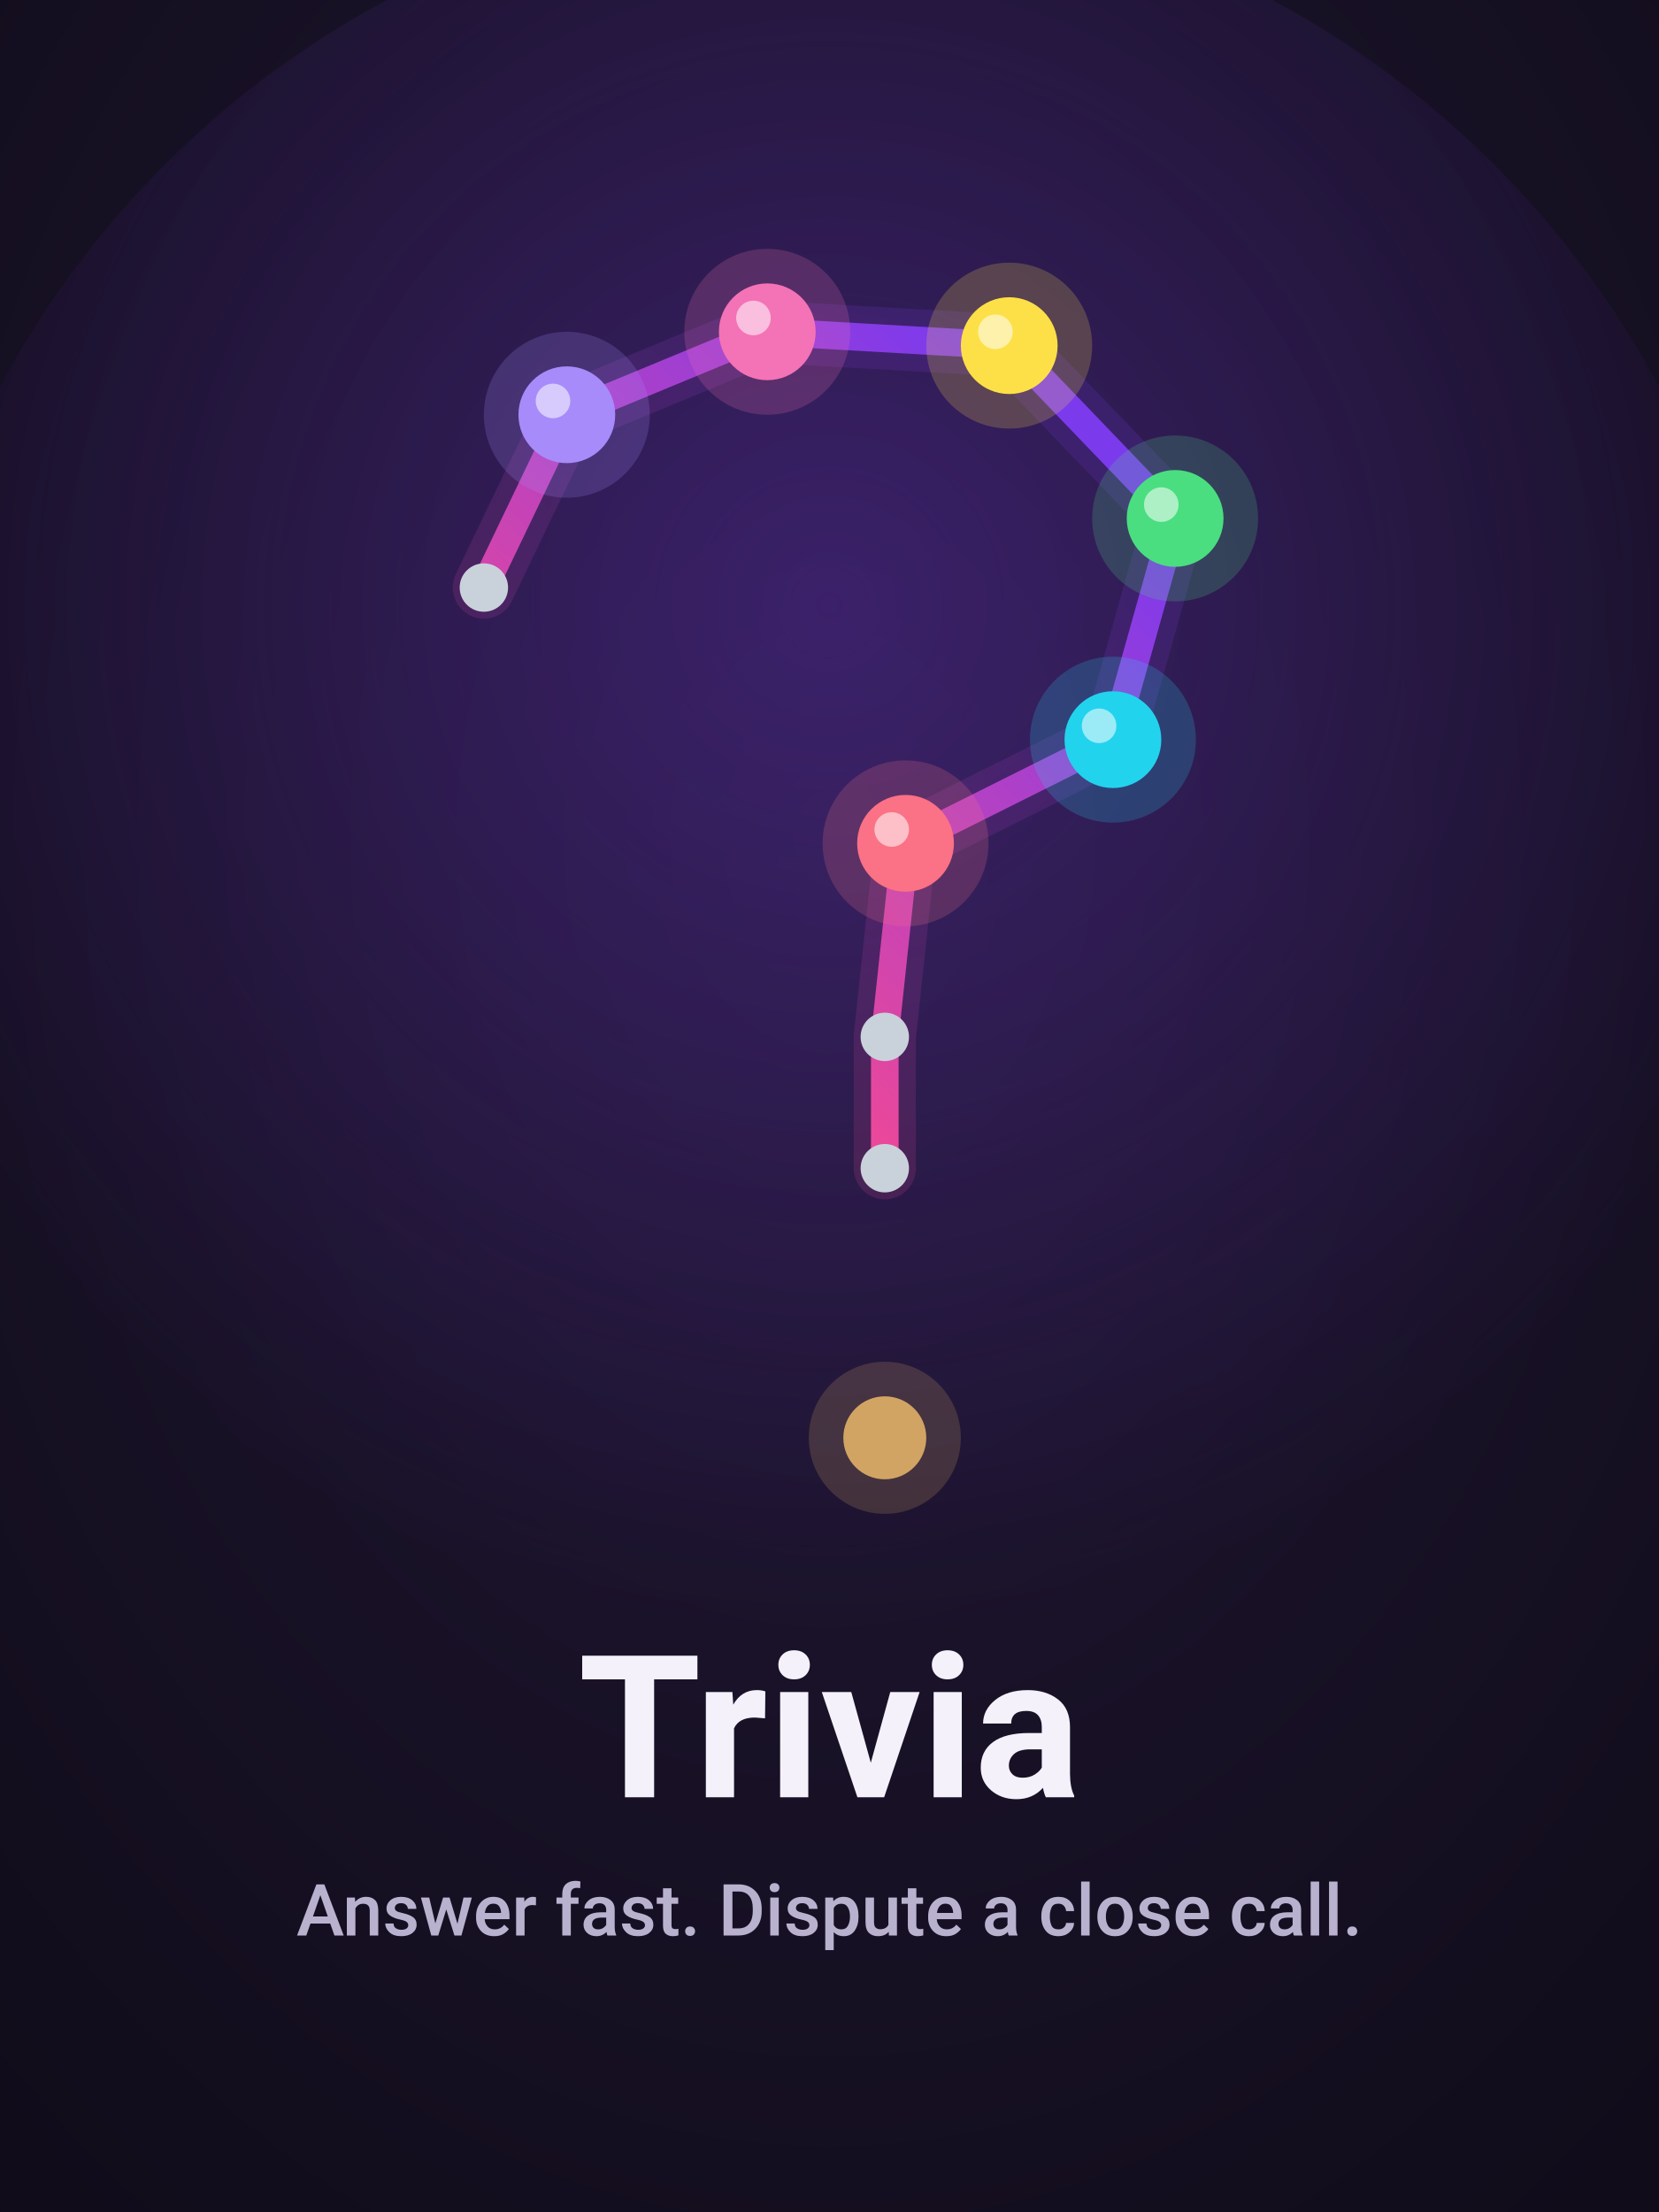
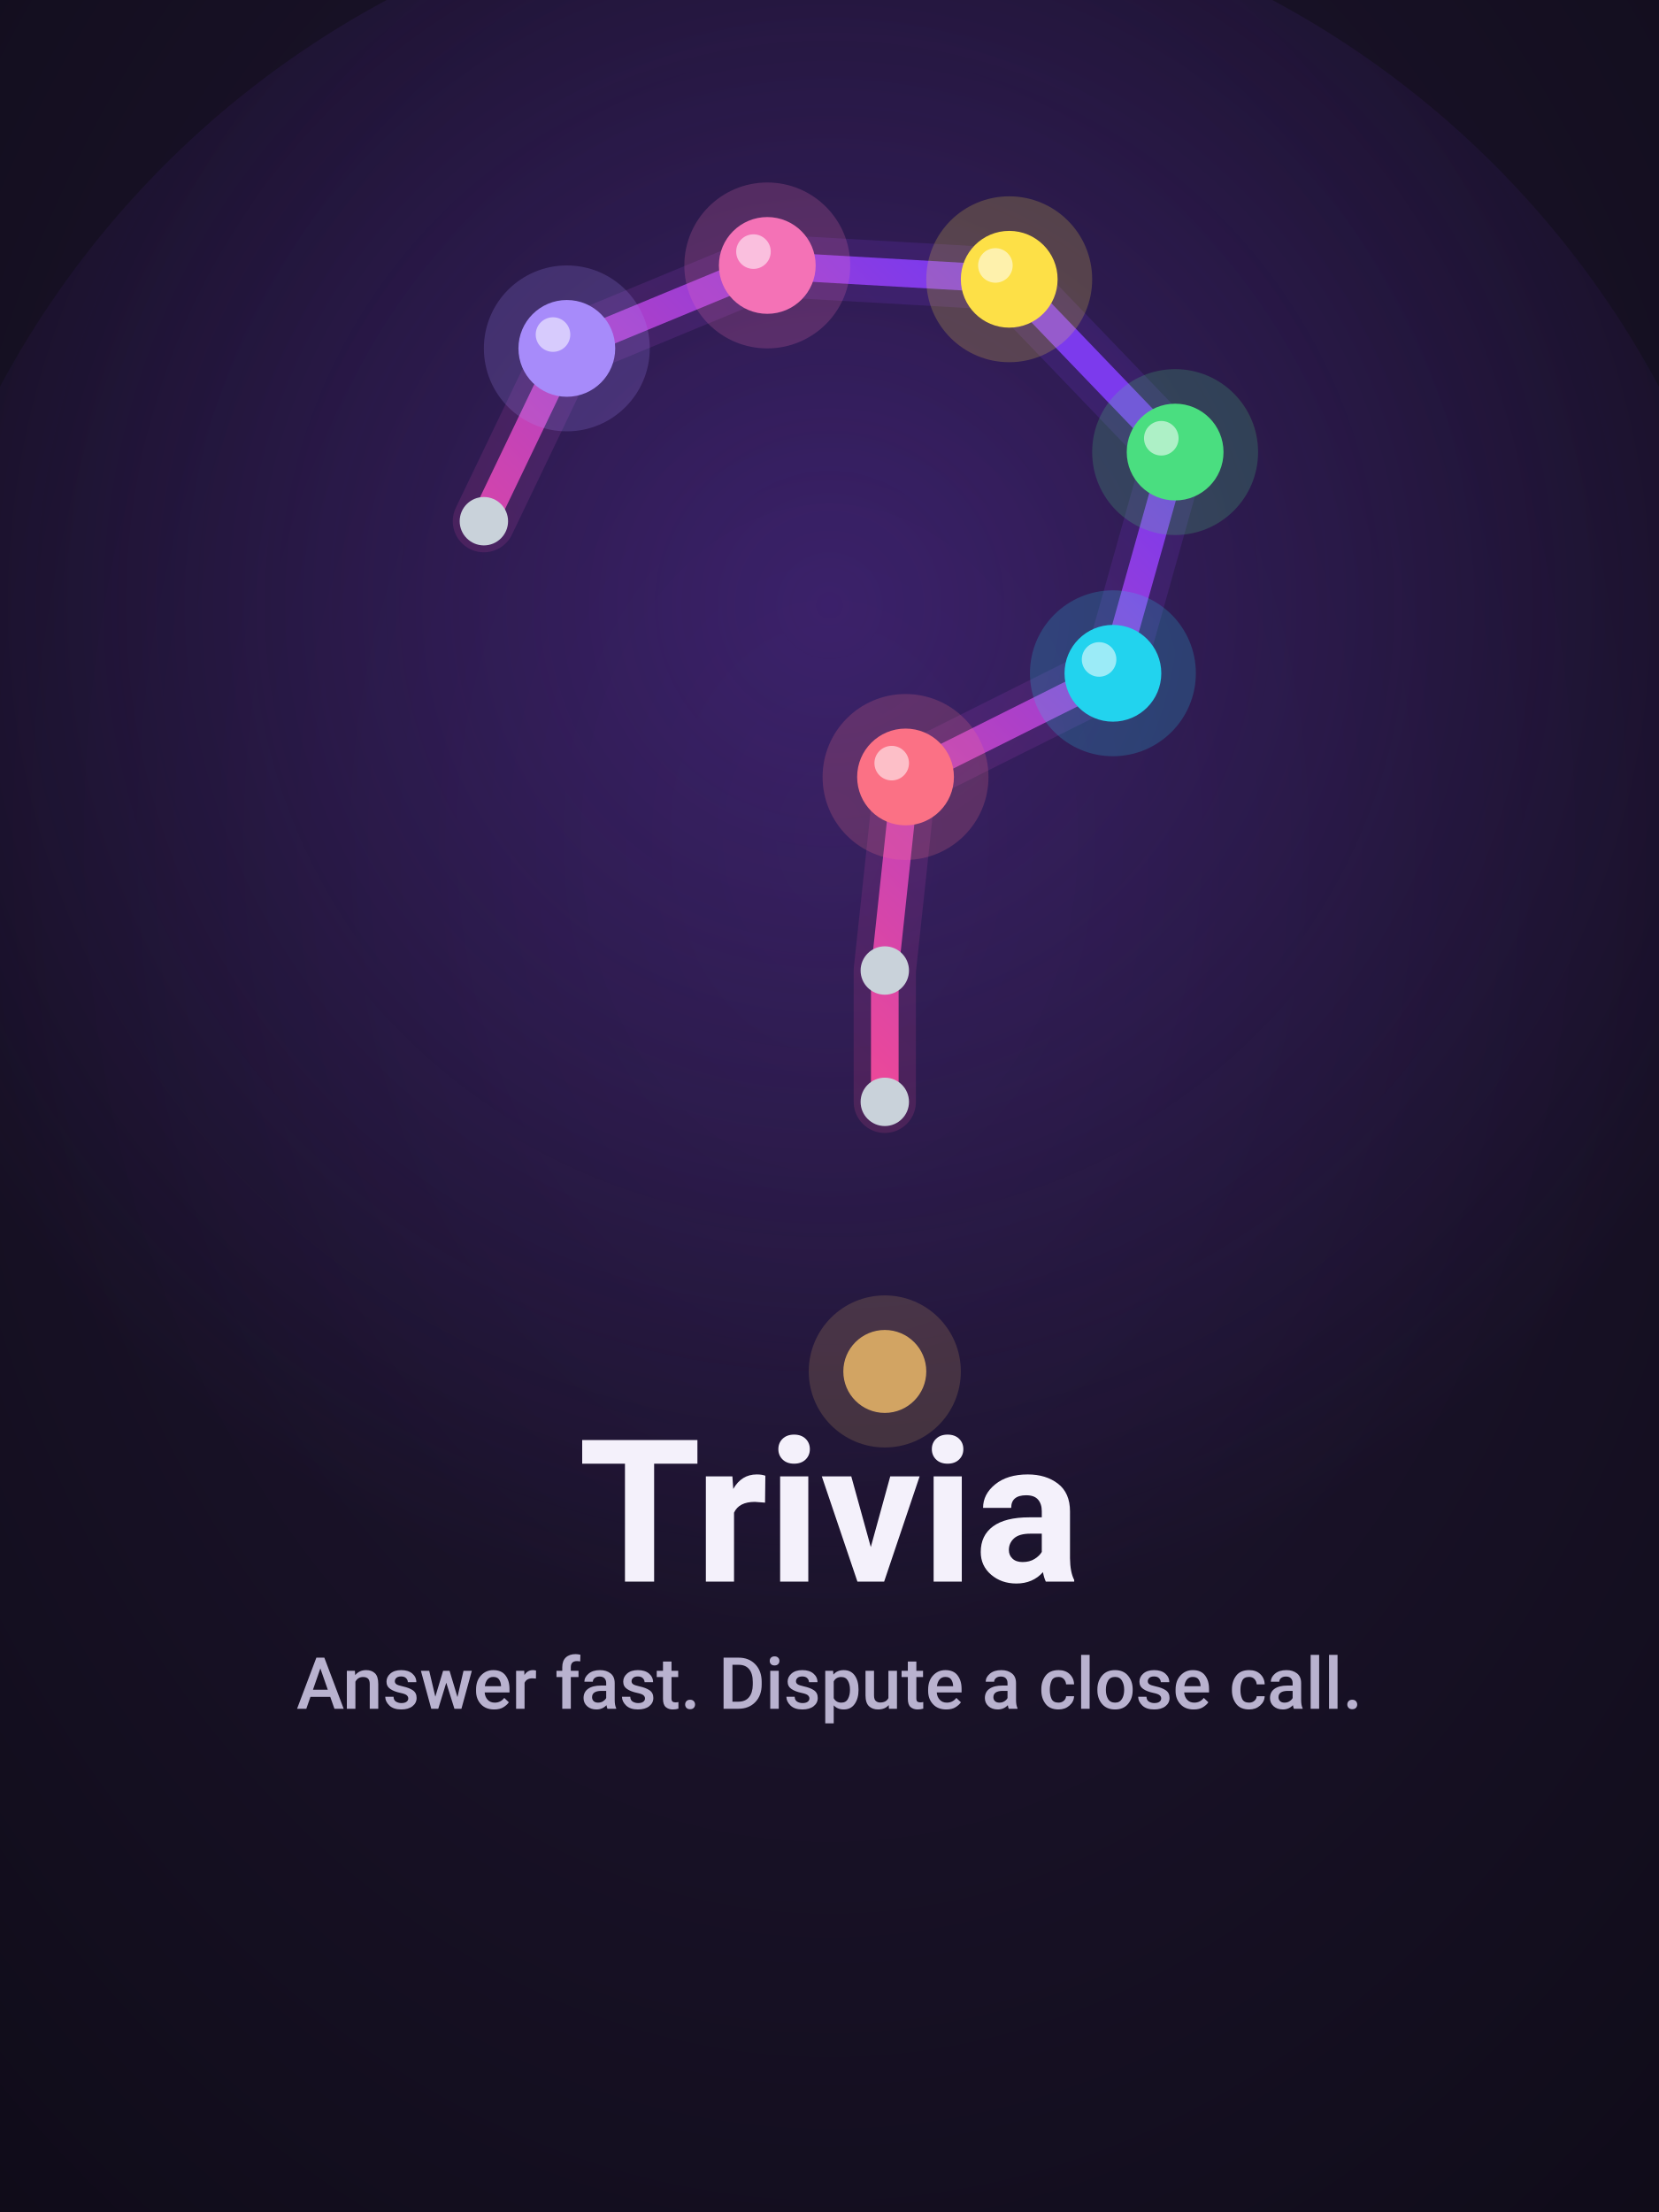
<svg xmlns="http://www.w3.org/2000/svg" viewBox="0 0 600 800" width="600" height="800" role="img" aria-label="Branch out Trivia">
  <defs>
    <linearGradient id="htvp-spark" gradientUnits="userSpaceOnUse" x1="300" y1="360" x2="560" y2="90">
      <stop offset="0" stop-color="#FBBF24" />
      <stop offset="0.5" stop-color="#EC4899" />
      <stop offset="1" stop-color="#7C3AED" />
    </linearGradient>
    <radialGradient id="htvp-bg" cx="0.5" cy="0.38" r="0.9">
      <stop offset="0" stop-color="#221836" />
      <stop offset="1" stop-color="#0d0a15" />
    </radialGradient>
    <radialGradient id="htvp-glow" cx="0.5" cy="0.38" r="0.55">
      <stop offset="0" stop-color="#7C3AED" stop-opacity="0.30" />
      <stop offset="1" stop-color="#7C3AED" stop-opacity="0" />
    </radialGradient>
  </defs>
  <rect width="600" height="800" fill="url(#htvp-bg)" />
  <circle cx="300" cy="300" r="340" fill="url(#htvp-glow)" />
-   <g transform="translate(300 320) scale(1.25) translate(-518 -244)">
+   <g transform="translate(300 296) scale(1.25) translate(-518 -244)">
    <g stroke-linecap="round" stroke-linejoin="round" fill="none" stroke="url(#htvp-spark)">
      <g stroke-width="18" opacity="0.16">
        <path d="M418 158 L442 108 L500 84 L570 88 L618 138 L600 202 L540 232 L534 288 L534 326" />
      </g>
      <g stroke-width="8">
        <path d="M418 158 L442 108 L500 84 L570 88 L618 138 L600 202 L540 232 L534 288 L534 326" />
      </g>
    </g>
    <g opacity="0.20">
      <circle cx="442" cy="108" r="24" fill="#A78BFA" />
      <circle cx="500" cy="84" r="24" fill="#F472B6" />
      <circle cx="570" cy="88" r="24" fill="#FDE047" />
      <circle cx="618" cy="138" r="24" fill="#4ADE80" />
      <circle cx="600" cy="202" r="24" fill="#22D3EE" />
      <circle cx="540" cy="232" r="24" fill="#FB7185" />
      <circle cx="534" cy="404" r="22" fill="#d2a463" />
    </g>
    <g fill="#c9d2da">
      <circle cx="418" cy="158" r="7" />
      <circle cx="534" cy="288" r="7" />
      <circle cx="534" cy="326" r="7" />
    </g>
    <circle cx="442" cy="108" r="14" fill="#A78BFA" />
    <circle cx="500" cy="84" r="14" fill="#F472B6" />
    <circle cx="570" cy="88" r="14" fill="#FDE047" />
    <circle cx="618" cy="138" r="14" fill="#4ADE80" />
    <circle cx="600" cy="202" r="14" fill="#22D3EE" />
    <circle cx="540" cy="232" r="14" fill="#FB7185" />
    <g fill="#ffffff" opacity="0.55">
      <circle cx="438" cy="104" r="5" />
      <circle cx="496" cy="80" r="5" />
      <circle cx="566" cy="84" r="5" />
      <circle cx="614" cy="134" r="5" />
      <circle cx="596" cy="198" r="5" />
      <circle cx="536" cy="228" r="5" />
    </g>
    <circle cx="534" cy="404" r="12" fill="#d2a463" />
  </g>
-   <text x="300" y="650" text-anchor="middle" font-family="-apple-system, BlinkMacSystemFont, 'Segoe UI', Roboto, sans-serif" font-size="72" font-weight="700" fill="#f4f1fb">Trivia</text>
-   <text x="300" y="700" text-anchor="middle" font-family="-apple-system, BlinkMacSystemFont, 'Segoe UI', Roboto, sans-serif" font-size="26" font-weight="500" fill="#b9b2cf">Answer fast. Dispute a close call.</text>
+   <text x="300" y="572" text-anchor="middle" font-family="-apple-system, BlinkMacSystemFont, 'Segoe UI', Roboto, sans-serif" font-size="72" font-weight="700" fill="#f4f1fb">Trivia</text>
+   <text x="300" y="618" text-anchor="middle" font-family="-apple-system, BlinkMacSystemFont, 'Segoe UI', Roboto, sans-serif" font-size="26" font-weight="500" fill="#b9b2cf">Answer fast. Dispute a close call.</text>
</svg>
